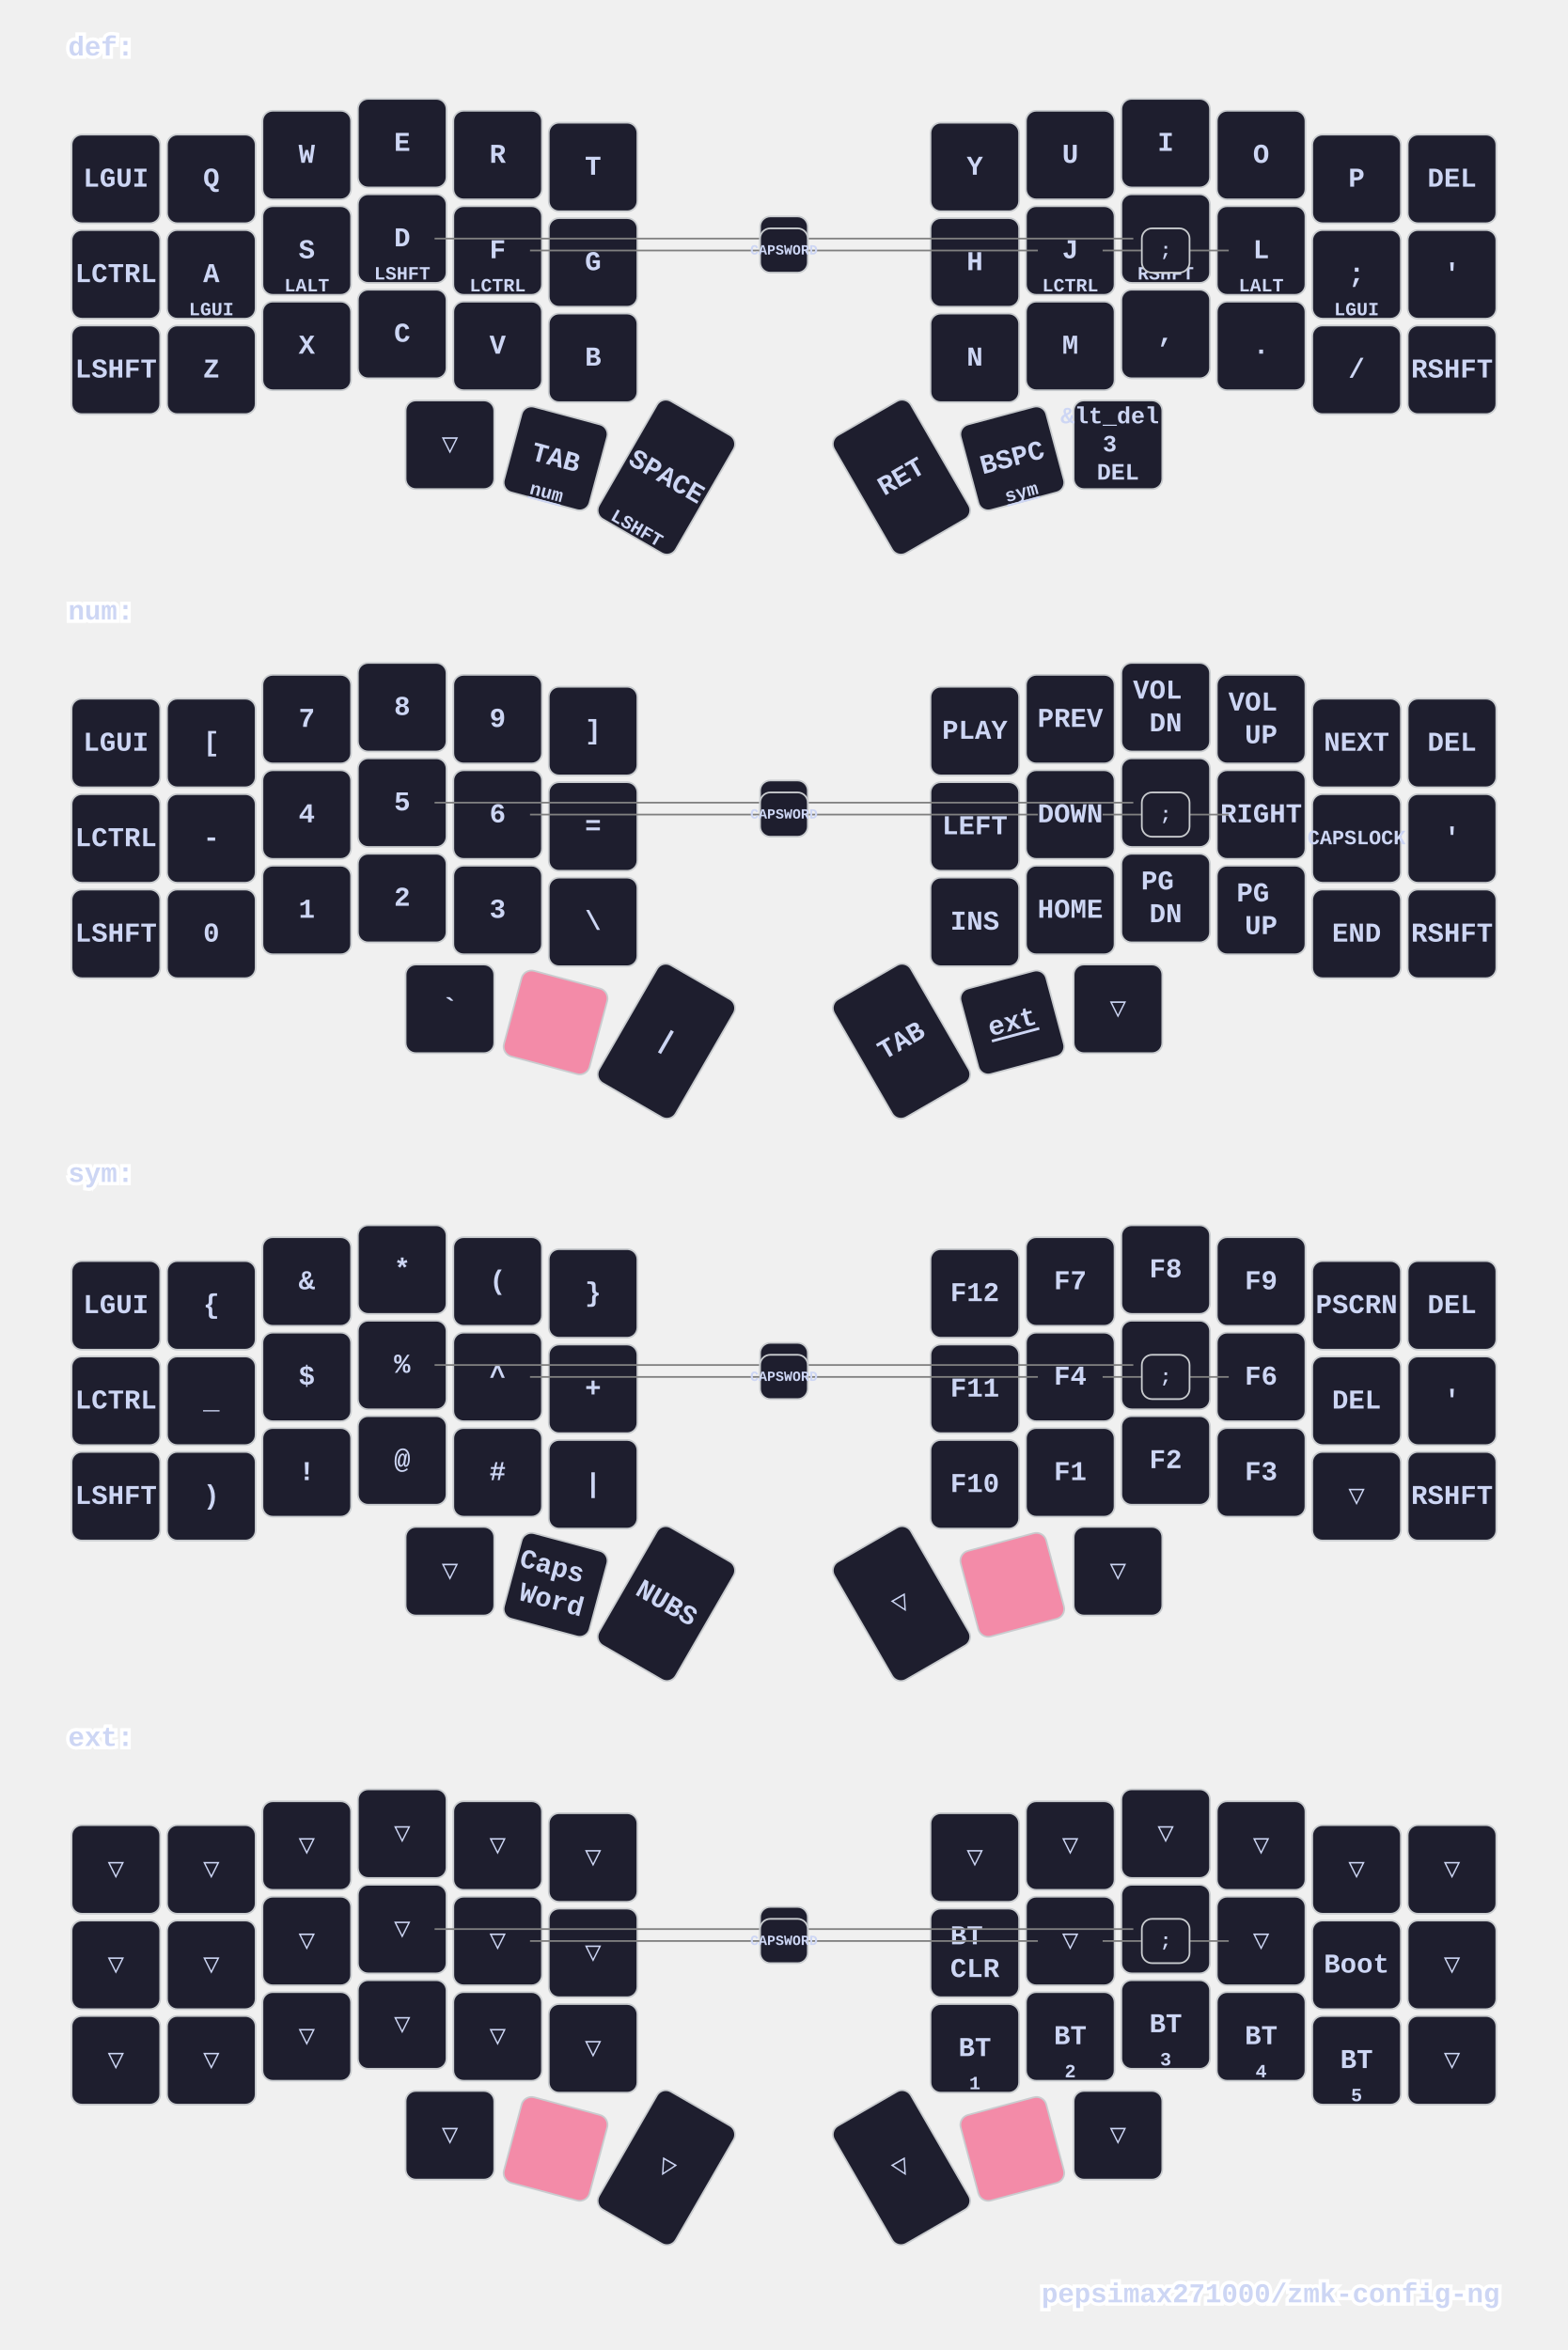
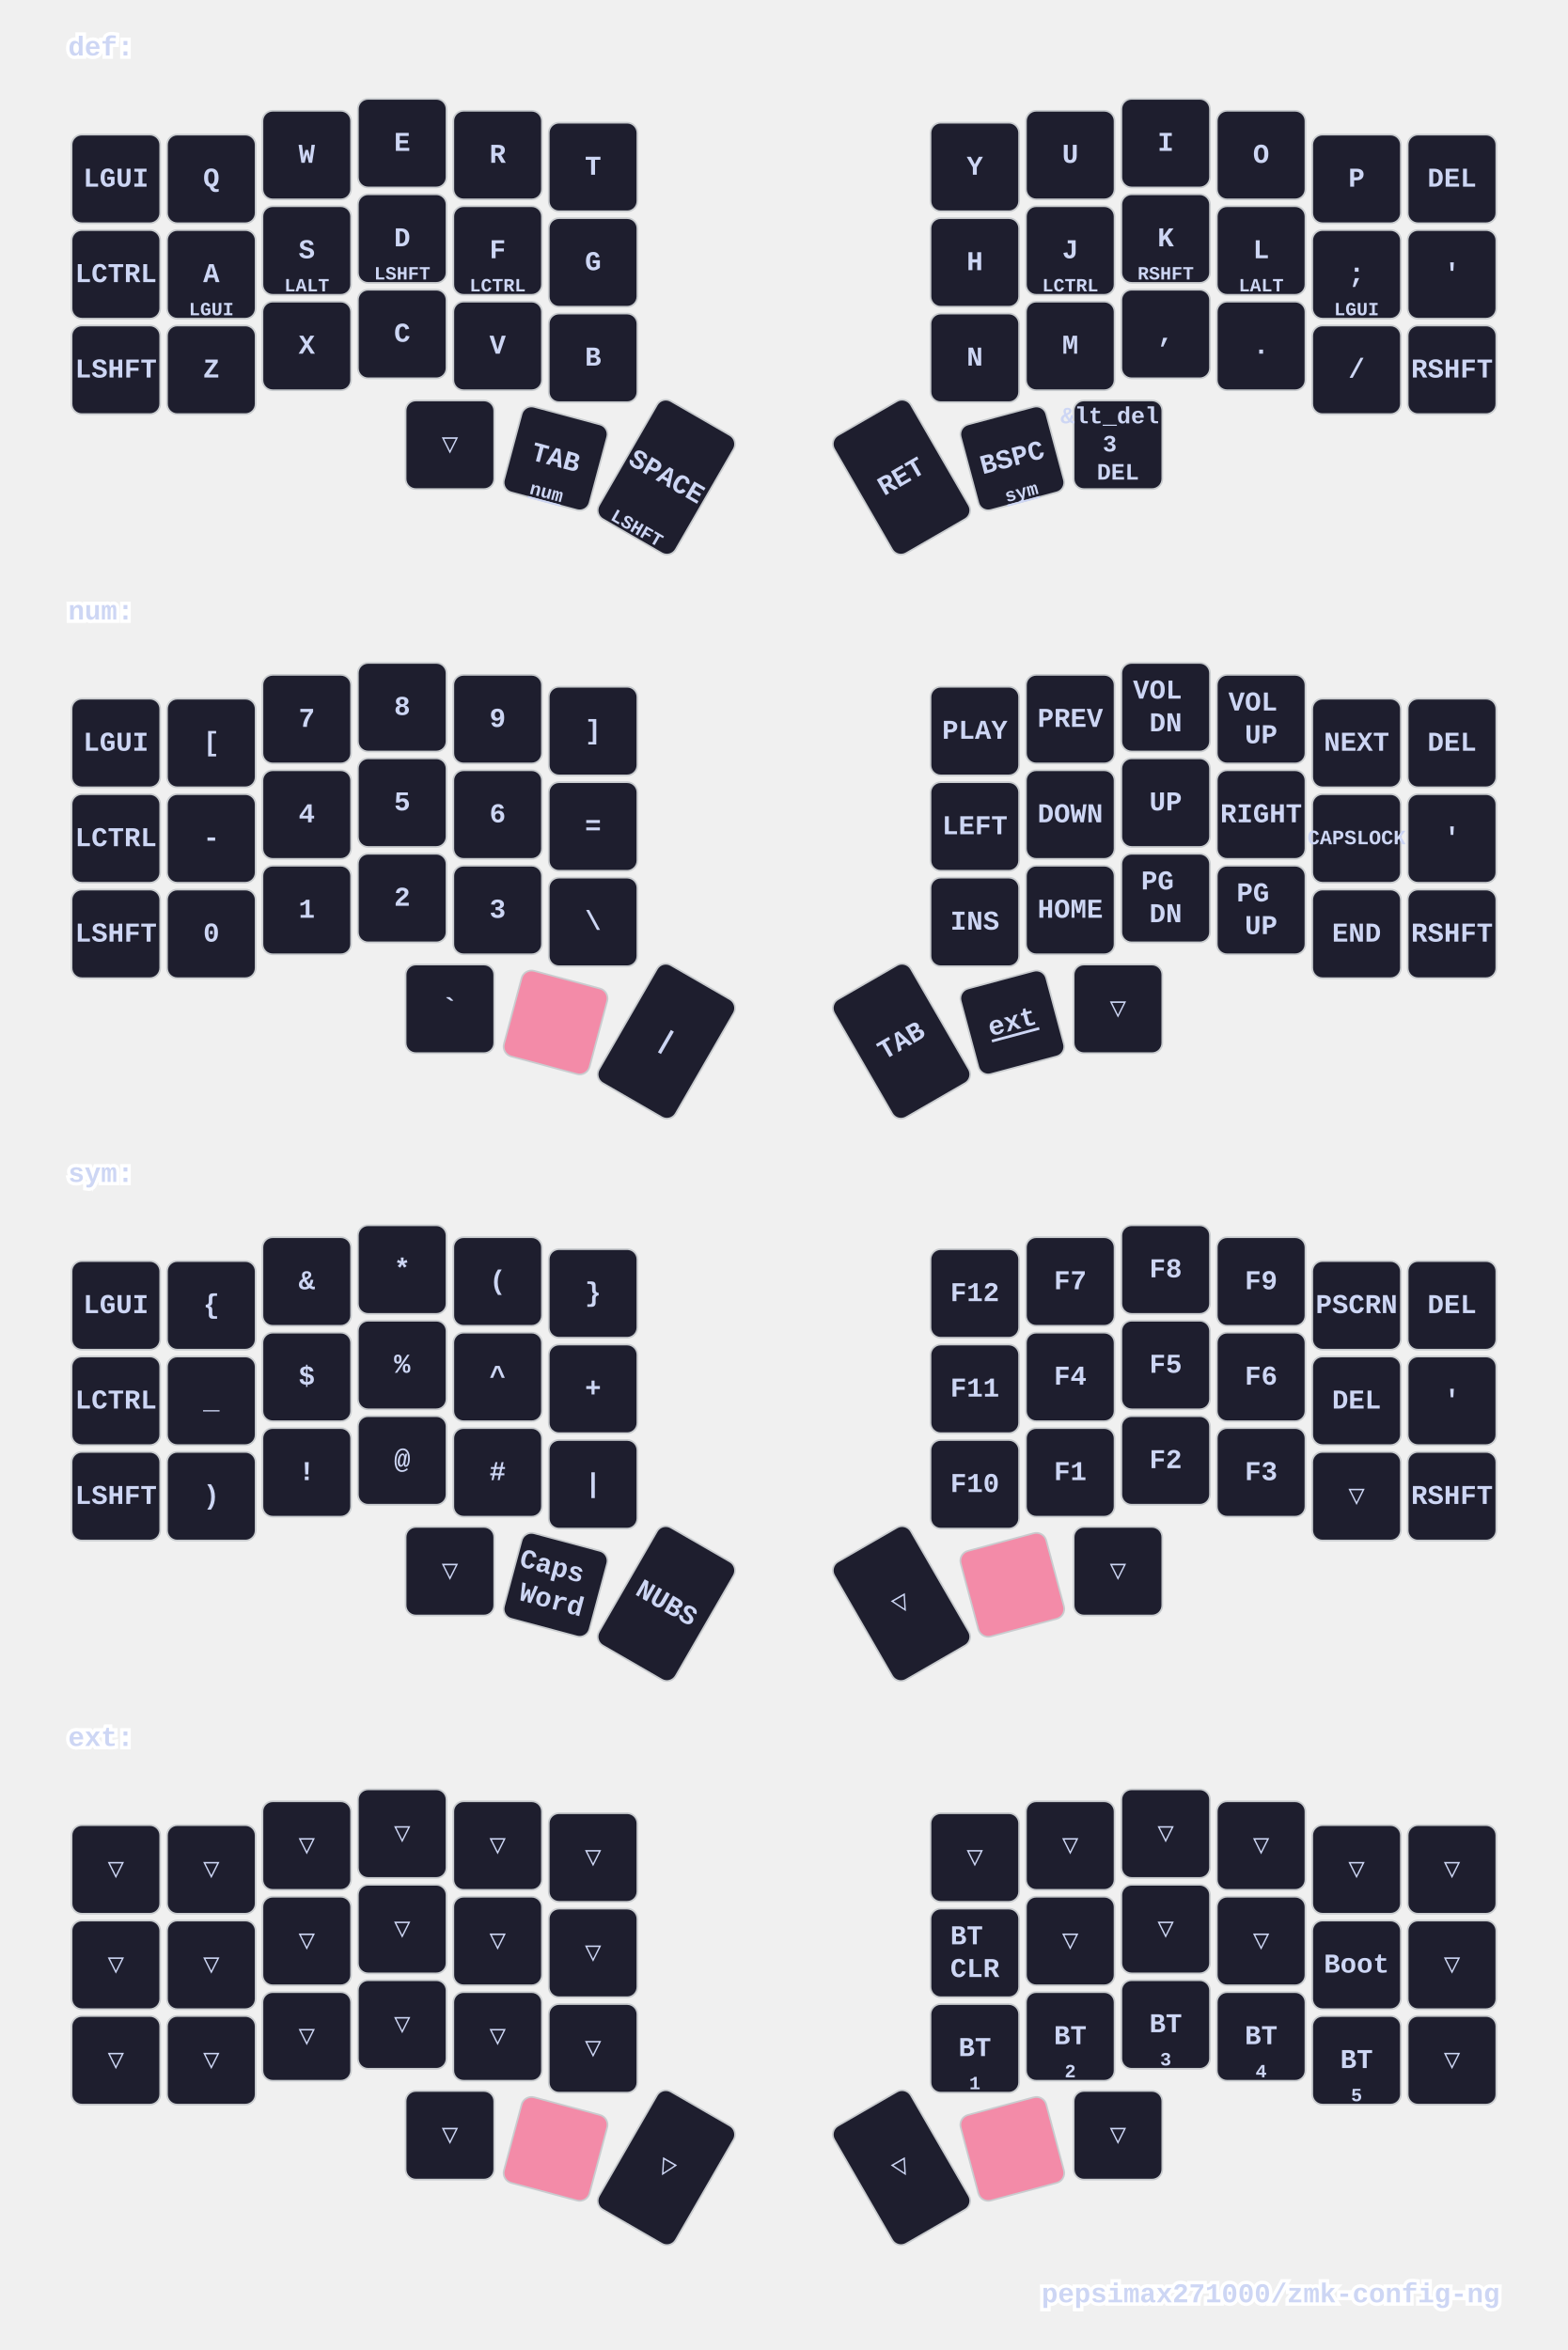
<svg xmlns="http://www.w3.org/2000/svg" width="920" height="1379" viewBox="0 0 920 1379" class="keymap">
  <style>/* inherit to force styles through use tags */
svg path {
    fill: inherit;
}

/* font and background color specifications */
svg.keymap {
    font-family: SFMono-Regular,Consolas,Liberation Mono,Menlo,monospace;
    font-size: 14px;
    font-kerning: normal;
    text-rendering: optimizeLegibility;
    fill: #24292e;
}

/* default key styling */
rect.key {
    fill: #f6f8fa;
}

rect.key, rect.combo {
    stroke: #c9cccf;
    stroke-width: 1;
}

/* default key side styling, only used is draw_key_sides is set */
rect.side {
    filter: brightness(90%);
}

/* color accent for combo boxes */
rect.combo, rect.combo-separate {
    fill: #cdf;
}

/* color accent for held keys */
rect.held, rect.combo.held {
    fill: #fdd;
}

/* color accent for ghost (optional) keys */
rect.ghost, rect.combo.ghost {
    stroke-dasharray: 4, 4;
    stroke-width: 2;
}

text {
    text-anchor: middle;
    dominant-baseline: middle;
}

/* styling for layer labels */
text.label {
    font-weight: bold;
    text-anchor: start;
    stroke: white;
    stroke-width: 4;
    paint-order: stroke;
}

/* styling for optional footer */
text.footer {
    text-anchor: end;
    dominant-baseline: auto;
    stroke: white;
    stroke-width: 4;
    paint-order: stroke;
}

/* styling for combo tap, and key non-tap label text */
text.combo, text.hold, text.shifted, text.left, text.right, text.tl, text.tr, text.bl, text.br {
    font-size: 11px;
}

text.hold, text.bl, text.br {
    text-anchor: middle;
    dominant-baseline: auto;
}

text.shifted, text.tl, text.tr {
    text-anchor: middle;
    dominant-baseline: hanging;
}

text.left, text.tl, text.bl {
    text-anchor: start;
}

text.right, text.tr, text.br {
    text-anchor: end;
}

text.layer-activator {
    text-decoration: underline;
}

/* styling for hold/shifted label text in combo box */
text.combo.hold, text.combo.shifted, text.combo.left, text.combo.right {
    font-size: 8px;
}

/* lighter symbol for transparent keys */
text.trans {
    fill: #7b7e81;
}

/* styling for combo dendrons */
path.combo {
    stroke-width: 1;
    stroke: gray;
    fill: none;
}

/* Start Tabler Icons Cleanup */
/* cannot use height/width with glyphs */
.icon-tabler &gt; path {
    fill: inherit;
    stroke: inherit;
    stroke-width: 2;
}
/* hide tabler's default box */
.icon-tabler &gt; path[stroke="none"][fill="none"] {
    visibility: hidden;
}
/* End Tabler Icons Cleanup */

/* For default sytles, see https://github.com/caksoylar/keymap-drawer/blob/main/keymap_drawer/config.py#L85 */

svg.keymap {
  font-family: Ubuntu Mono, Inconsolata, Consolas, Liberation Mono, Menlo, monospace;
  font-size: 16px;
  font-weight: bold;
  text-rendering: optimizeLegibility;
  fill: #cdd6f4;
}

/* Color accent for held keys
red = #f38ba8
green = #a6e3a1
blue = #89b4fa
yellow = #f9e2af
cyan = #94e2d5
magenta = #cba6f7
white = #cdd6f4
black = #11111b
grey = #1e1825
light grey = #9399b2
#fab387
*/
rect.key, rect.combo {
    fill: #1e1e2e;
}
rect.held, rect.combo.held {
    fill: #f38ba8;
}
text.label, text.footer, text.trans {
    fill: #cdd6f4;
}

/* Technique borrowed and extended from https://github.com/englmaxi/zmk-config/blob/master/keymap-drawer/config.yaml */
.sym_sub_text.tap {
  translate: -5px 2px;
  font-size: 20px;
}
.sym_sub_text.shifted {
  translate: 10px 13px;
  font-size: 10px;
  opacity: 1.0;
}
.combo.sym_sub_text.tap {
  translate: -1px 1px;
}
.combo.sym_sub_text.shifted {
  translate: 7px 5px;
  font-size: 10px;
  opacity: 1.0;
}

/* Toggle */
.toggle.shifted {
  translate: -10px 12px;
}

.toggle.hold {
  translate: 13px -23px;
}

/* Variant for tap-dances */
.tap_dance.tap {
  translate: -7px 0px;
  font-size: 12px;
}
.tap_dance.shifted {
  translate: 7px 17px;
  font-size: 12px;
  opacity: 1.0;
}

/* Variant for symbol next to symbol */
.sym_by_sym.tap {
  translate: -6px 0px;
}
.sym_by_sym.shifted {
  translate: 10px 12px;
  opacity: 1.0;
}

.combo.sym_by_sym.tap {
  translate: -35px 0px;
}
.combo.sym_by_sym.shifted {
  translate: 35px 20px;
  opacity: 1.0;
}

.combo.sym_by_sym.hold {
  visibility: hidden;
}

/* hide hold box for combo sym_by_sym */
.combo.sym_by_sym.hold &gt; path[stroke="none"][fill="none"] {
  visibility: hidden;
}
</style>
  <g transform="translate(40, 0)" class="layer-def">
    <text x="0" y="28" class="label" id="def">def:</text>
    <g transform="translate(0, 56)">
      <g transform="translate(28, 49)" class="key keypos-0">
        <rect rx="6" ry="6" x="-26" y="-26" width="52" height="52" class="key" />
        <text x="0" y="0" class="key tap">LGUI</text>
      </g>
      <g transform="translate(84, 49)" class="key keypos-1">
        <rect rx="6" ry="6" x="-26" y="-26" width="52" height="52" class="key" />
        <text x="0" y="0" class="key tap">Q</text>
      </g>
      <g transform="translate(140, 35)" class="key keypos-2">
        <rect rx="6" ry="6" x="-26" y="-26" width="52" height="52" class="key" />
        <text x="0" y="0" class="key tap">W</text>
      </g>
      <g transform="translate(196, 28)" class="key keypos-3">
        <rect rx="6" ry="6" x="-26" y="-26" width="52" height="52" class="key" />
        <text x="0" y="0" class="key tap">E</text>
      </g>
      <g transform="translate(252, 35)" class="key keypos-4">
        <rect rx="6" ry="6" x="-26" y="-26" width="52" height="52" class="key" />
        <text x="0" y="0" class="key tap">R</text>
      </g>
      <g transform="translate(308, 42)" class="key keypos-5">
        <rect rx="6" ry="6" x="-26" y="-26" width="52" height="52" class="key" />
        <text x="0" y="0" class="key tap">T</text>
      </g>
      <g transform="translate(532, 42)" class="key keypos-6">
        <rect rx="6" ry="6" x="-26" y="-26" width="52" height="52" class="key" />
        <text x="0" y="0" class="key tap">Y</text>
      </g>
      <g transform="translate(588, 35)" class="key keypos-7">
        <rect rx="6" ry="6" x="-26" y="-26" width="52" height="52" class="key" />
        <text x="0" y="0" class="key tap">U</text>
      </g>
      <g transform="translate(644, 28)" class="key keypos-8">
        <rect rx="6" ry="6" x="-26" y="-26" width="52" height="52" class="key" />
        <text x="0" y="0" class="key tap">I</text>
      </g>
      <g transform="translate(700, 35)" class="key keypos-9">
        <rect rx="6" ry="6" x="-26" y="-26" width="52" height="52" class="key" />
        <text x="0" y="0" class="key tap">O</text>
      </g>
      <g transform="translate(756, 49)" class="key keypos-10">
        <rect rx="6" ry="6" x="-26" y="-26" width="52" height="52" class="key" />
        <text x="0" y="0" class="key tap">P</text>
      </g>
      <g transform="translate(812, 49)" class="key keypos-11">
        <rect rx="6" ry="6" x="-26" y="-26" width="52" height="52" class="key" />
        <text x="0" y="0" class="key tap">DEL</text>
      </g>
      <g transform="translate(28, 105)" class="key keypos-12">
        <rect rx="6" ry="6" x="-26" y="-26" width="52" height="52" class="key" />
        <text x="0" y="0" class="key tap">LCTRL</text>
      </g>
      <g transform="translate(84, 105)" class="key keypos-13">
        <rect rx="6" ry="6" x="-26" y="-26" width="52" height="52" class="key" />
        <text x="0" y="0" class="key tap">A</text>
        <text x="0" y="24" class="key hold">LGUI</text>
      </g>
      <g transform="translate(140, 91)" class="key keypos-14">
        <rect rx="6" ry="6" x="-26" y="-26" width="52" height="52" class="key" />
        <text x="0" y="0" class="key tap">S</text>
        <text x="0" y="24" class="key hold">LALT</text>
      </g>
      <g transform="translate(196, 84)" class="key keypos-15">
        <rect rx="6" ry="6" x="-26" y="-26" width="52" height="52" class="key" />
        <text x="0" y="0" class="key tap">D</text>
        <text x="0" y="24" class="key hold">LSHFT</text>
      </g>
      <g transform="translate(252, 91)" class="key keypos-16">
        <rect rx="6" ry="6" x="-26" y="-26" width="52" height="52" class="key" />
        <text x="0" y="0" class="key tap">F</text>
        <text x="0" y="24" class="key hold">LCTRL</text>
      </g>
      <g transform="translate(308, 98)" class="key keypos-17">
        <rect rx="6" ry="6" x="-26" y="-26" width="52" height="52" class="key" />
        <text x="0" y="0" class="key tap">G</text>
      </g>
      <g transform="translate(532, 98)" class="key keypos-18">
        <rect rx="6" ry="6" x="-26" y="-26" width="52" height="52" class="key" />
        <text x="0" y="0" class="key tap">H</text>
      </g>
      <g transform="translate(588, 91)" class="key keypos-19">
        <rect rx="6" ry="6" x="-26" y="-26" width="52" height="52" class="key" />
        <text x="0" y="0" class="key tap">J</text>
        <text x="0" y="24" class="key hold">LCTRL</text>
      </g>
      <g transform="translate(644, 84)" class="key keypos-20">
        <rect rx="6" ry="6" x="-26" y="-26" width="52" height="52" class="key" />
        <text x="0" y="0" class="key tap">K</text>
        <text x="0" y="24" class="key hold">RSHFT</text>
      </g>
      <g transform="translate(700, 91)" class="key keypos-21">
        <rect rx="6" ry="6" x="-26" y="-26" width="52" height="52" class="key" />
        <text x="0" y="0" class="key tap">L</text>
        <text x="0" y="24" class="key hold">LALT</text>
      </g>
      <g transform="translate(756, 105)" class="key keypos-22">
        <rect rx="6" ry="6" x="-26" y="-26" width="52" height="52" class="key" />
        <text x="0" y="0" class="key tap">;</text>
        <text x="0" y="24" class="key hold">LGUI</text>
      </g>
      <g transform="translate(812, 105)" class="key keypos-23">
        <rect rx="6" ry="6" x="-26" y="-26" width="52" height="52" class="key" />
        <text x="0" y="0" class="key tap">'</text>
      </g>
      <g transform="translate(28, 161)" class="key keypos-24">
        <rect rx="6" ry="6" x="-26" y="-26" width="52" height="52" class="key" />
        <text x="0" y="0" class="key tap">LSHFT</text>
      </g>
      <g transform="translate(84, 161)" class="key keypos-25">
        <rect rx="6" ry="6" x="-26" y="-26" width="52" height="52" class="key" />
        <text x="0" y="0" class="key tap">Z</text>
      </g>
      <g transform="translate(140, 147)" class="key keypos-26">
        <rect rx="6" ry="6" x="-26" y="-26" width="52" height="52" class="key" />
        <text x="0" y="0" class="key tap">X</text>
      </g>
      <g transform="translate(196, 140)" class="key keypos-27">
        <rect rx="6" ry="6" x="-26" y="-26" width="52" height="52" class="key" />
        <text x="0" y="0" class="key tap">C</text>
      </g>
      <g transform="translate(252, 147)" class="key keypos-28">
        <rect rx="6" ry="6" x="-26" y="-26" width="52" height="52" class="key" />
        <text x="0" y="0" class="key tap">V</text>
      </g>
      <g transform="translate(308, 154)" class="key keypos-29">
        <rect rx="6" ry="6" x="-26" y="-26" width="52" height="52" class="key" />
        <text x="0" y="0" class="key tap">B</text>
      </g>
      <g transform="translate(532, 154)" class="key keypos-30">
        <rect rx="6" ry="6" x="-26" y="-26" width="52" height="52" class="key" />
        <text x="0" y="0" class="key tap">N</text>
      </g>
      <g transform="translate(588, 147)" class="key keypos-31">
        <rect rx="6" ry="6" x="-26" y="-26" width="52" height="52" class="key" />
        <text x="0" y="0" class="key tap">M</text>
      </g>
      <g transform="translate(644, 140)" class="key keypos-32">
        <rect rx="6" ry="6" x="-26" y="-26" width="52" height="52" class="key" />
        <text x="0" y="0" class="key tap">,</text>
      </g>
      <g transform="translate(700, 147)" class="key keypos-33">
        <rect rx="6" ry="6" x="-26" y="-26" width="52" height="52" class="key" />
        <text x="0" y="0" class="key tap">.</text>
      </g>
      <g transform="translate(756, 161)" class="key keypos-34">
        <rect rx="6" ry="6" x="-26" y="-26" width="52" height="52" class="key" />
        <text x="0" y="0" class="key tap">/</text>
      </g>
      <g transform="translate(812, 161)" class="key keypos-35">
        <rect rx="6" ry="6" x="-26" y="-26" width="52" height="52" class="key" />
        <text x="0" y="0" class="key tap">RSHFT</text>
      </g>
      <g transform="translate(224, 205)" class="key trans keypos-36">
        <rect rx="6" ry="6" x="-26" y="-26" width="52" height="52" class="key trans" />
        <text x="0" y="0" class="key trans tap">▽</text>
      </g>
      <g transform="translate(286, 213) rotate(15.0)" class="key keypos-37">
        <rect rx="6" ry="6" x="-26" y="-26" width="52" height="52" class="key" />
        <text x="0" y="0" class="key tap">TAB</text>
        <a href="#num">
          <text x="0" y="24" class="key hold layer-activator">num</text>
        </a>
      </g>
      <g transform="translate(351, 224) rotate(30.0)" class="key keypos-38">
        <rect rx="6" ry="6" x="-26" y="-40" width="52" height="80" class="key" />
        <text x="0" y="0" class="key tap">SPACE</text>
        <text x="0" y="38" class="key hold">LSHFT</text>
      </g>
      <g transform="translate(489, 224) rotate(-30.0)" class="key keypos-39">
        <rect rx="6" ry="6" x="-26" y="-40" width="52" height="80" class="key" />
        <text x="0" y="0" class="key tap">RET</text>
      </g>
      <g transform="translate(554, 213) rotate(-15.0)" class="key keypos-40">
        <rect rx="6" ry="6" x="-26" y="-26" width="52" height="52" class="key" />
        <text x="0" y="0" class="key tap">BSPC</text>
        <a href="#sym">
          <text x="0" y="24" class="key hold layer-activator">sym</text>
        </a>
      </g>
      <g transform="translate(616, 205)" class="key keypos-41">
        <rect rx="6" ry="6" x="-26" y="-26" width="52" height="52" class="key" />
        <text x="0" y="0" class="key tap">
          <tspan x="0" dy="-1.2em" style="font-size: 86%">&amp;lt_del</tspan>
          <tspan x="0" dy="1.2em" style="font-size: 86%">3</tspan>
          <tspan x="0" dy="1.2em" style="font-size: 86%">DEL</tspan>
        </text>
      </g>
-       <g class="combo combopos-0">
-         <path d="M420,84 l-205,0" class="combo" />
-         <path d="M420,84 l205,0" class="combo" />
-         <rect rx="6" ry="6" x="406" y="71" width="28" height="26" class="combo" />
-         <text x="420" y="84" class="combo tap">CAPS</text>
-       </g>
-       <g class="combo combopos-1">
-         <path d="M420,91 l-149,0" class="combo" />
-         <path d="M420,91 l149,0" class="combo" />
-         <rect rx="6" ry="6" x="406" y="78" width="28" height="26" class="combo" />
-         <text x="420" y="91" class="combo tap">
-           <tspan style="font-size: 75%">CAPSWORD</tspan>
-         </text>
-       </g>
-       <g class="combo combopos-2">
-         <path d="M644,91 l37,0" class="combo" />
-         <path d="M644,91 l-37,0" class="combo" />
-         <rect rx="6" ry="6" x="630" y="78" width="28" height="26" class="combo" />
-         <text x="644" y="91" class="combo tap">;</text>
-       </g>
    </g>
  </g>
  <g transform="translate(40, 331)" class="layer-num">
    <text x="0" y="28" class="label" id="num">num:</text>
    <g transform="translate(0, 56)">
      <g transform="translate(28, 49)" class="key keypos-0">
        <rect rx="6" ry="6" x="-26" y="-26" width="52" height="52" class="key" />
        <text x="0" y="0" class="key tap">LGUI</text>
      </g>
      <g transform="translate(84, 49)" class="key keypos-1">
        <rect rx="6" ry="6" x="-26" y="-26" width="52" height="52" class="key" />
        <text x="0" y="0" class="key tap">[</text>
      </g>
      <g transform="translate(140, 35)" class="key keypos-2">
        <rect rx="6" ry="6" x="-26" y="-26" width="52" height="52" class="key" />
        <text x="0" y="0" class="key tap">7</text>
      </g>
      <g transform="translate(196, 28)" class="key keypos-3">
        <rect rx="6" ry="6" x="-26" y="-26" width="52" height="52" class="key" />
        <text x="0" y="0" class="key tap">8</text>
      </g>
      <g transform="translate(252, 35)" class="key keypos-4">
        <rect rx="6" ry="6" x="-26" y="-26" width="52" height="52" class="key" />
        <text x="0" y="0" class="key tap">9</text>
      </g>
      <g transform="translate(308, 42)" class="key keypos-5">
        <rect rx="6" ry="6" x="-26" y="-26" width="52" height="52" class="key" />
        <text x="0" y="0" class="key tap">]</text>
      </g>
      <g transform="translate(532, 42)" class="key keypos-6">
        <rect rx="6" ry="6" x="-26" y="-26" width="52" height="52" class="key" />
        <text x="0" y="0" class="key tap">PLAY</text>
      </g>
      <g transform="translate(588, 35)" class="key keypos-7">
        <rect rx="6" ry="6" x="-26" y="-26" width="52" height="52" class="key" />
        <text x="0" y="0" class="key tap">PREV</text>
      </g>
      <g transform="translate(644, 28)" class="key keypos-8">
        <rect rx="6" ry="6" x="-26" y="-26" width="52" height="52" class="key" />
        <text x="0" y="0" class="key tap">
          <tspan x="0" dy="-0.6em">VOL</tspan>
          <tspan x="0" dy="1.2em">DN</tspan>
        </text>
      </g>
      <g transform="translate(700, 35)" class="key keypos-9">
        <rect rx="6" ry="6" x="-26" y="-26" width="52" height="52" class="key" />
        <text x="0" y="0" class="key tap">
          <tspan x="0" dy="-0.6em">VOL</tspan>
          <tspan x="0" dy="1.2em">UP</tspan>
        </text>
      </g>
      <g transform="translate(756, 49)" class="key keypos-10">
        <rect rx="6" ry="6" x="-26" y="-26" width="52" height="52" class="key" />
        <text x="0" y="0" class="key tap">NEXT</text>
      </g>
      <g transform="translate(812, 49)" class="key keypos-11">
        <rect rx="6" ry="6" x="-26" y="-26" width="52" height="52" class="key" />
        <text x="0" y="0" class="key tap">DEL</text>
      </g>
      <g transform="translate(28, 105)" class="key keypos-12">
        <rect rx="6" ry="6" x="-26" y="-26" width="52" height="52" class="key" />
        <text x="0" y="0" class="key tap">LCTRL</text>
      </g>
      <g transform="translate(84, 105)" class="key keypos-13">
        <rect rx="6" ry="6" x="-26" y="-26" width="52" height="52" class="key" />
        <text x="0" y="0" class="key tap">-</text>
      </g>
      <g transform="translate(140, 91)" class="key keypos-14">
        <rect rx="6" ry="6" x="-26" y="-26" width="52" height="52" class="key" />
        <text x="0" y="0" class="key tap">4</text>
      </g>
      <g transform="translate(196, 84)" class="key keypos-15">
        <rect rx="6" ry="6" x="-26" y="-26" width="52" height="52" class="key" />
        <text x="0" y="0" class="key tap">5</text>
      </g>
      <g transform="translate(252, 91)" class="key keypos-16">
        <rect rx="6" ry="6" x="-26" y="-26" width="52" height="52" class="key" />
        <text x="0" y="0" class="key tap">6</text>
      </g>
      <g transform="translate(308, 98)" class="key keypos-17">
        <rect rx="6" ry="6" x="-26" y="-26" width="52" height="52" class="key" />
        <text x="0" y="0" class="key tap">=</text>
      </g>
      <g transform="translate(532, 98)" class="key keypos-18">
        <rect rx="6" ry="6" x="-26" y="-26" width="52" height="52" class="key" />
        <text x="0" y="0" class="key tap">LEFT</text>
      </g>
      <g transform="translate(588, 91)" class="key keypos-19">
        <rect rx="6" ry="6" x="-26" y="-26" width="52" height="52" class="key" />
        <text x="0" y="0" class="key tap">DOWN</text>
      </g>
      <g transform="translate(644, 84)" class="key keypos-20">
        <rect rx="6" ry="6" x="-26" y="-26" width="52" height="52" class="key" />
        <text x="0" y="0" class="key tap">UP</text>
      </g>
      <g transform="translate(700, 91)" class="key keypos-21">
        <rect rx="6" ry="6" x="-26" y="-26" width="52" height="52" class="key" />
        <text x="0" y="0" class="key tap">RIGHT</text>
      </g>
      <g transform="translate(756, 105)" class="key keypos-22">
        <rect rx="6" ry="6" x="-26" y="-26" width="52" height="52" class="key" />
        <text x="0" y="0" class="key tap">
          <tspan style="font-size: 75%">CAPSLOCK</tspan>
        </text>
      </g>
      <g transform="translate(812, 105)" class="key keypos-23">
        <rect rx="6" ry="6" x="-26" y="-26" width="52" height="52" class="key" />
        <text x="0" y="0" class="key tap">'</text>
      </g>
      <g transform="translate(28, 161)" class="key keypos-24">
        <rect rx="6" ry="6" x="-26" y="-26" width="52" height="52" class="key" />
        <text x="0" y="0" class="key tap">LSHFT</text>
      </g>
      <g transform="translate(84, 161)" class="key keypos-25">
        <rect rx="6" ry="6" x="-26" y="-26" width="52" height="52" class="key" />
        <text x="0" y="0" class="key tap">0</text>
      </g>
      <g transform="translate(140, 147)" class="key keypos-26">
        <rect rx="6" ry="6" x="-26" y="-26" width="52" height="52" class="key" />
        <text x="0" y="0" class="key tap">1</text>
      </g>
      <g transform="translate(196, 140)" class="key keypos-27">
        <rect rx="6" ry="6" x="-26" y="-26" width="52" height="52" class="key" />
        <text x="0" y="0" class="key tap">2</text>
      </g>
      <g transform="translate(252, 147)" class="key keypos-28">
        <rect rx="6" ry="6" x="-26" y="-26" width="52" height="52" class="key" />
        <text x="0" y="0" class="key tap">3</text>
      </g>
      <g transform="translate(308, 154)" class="key keypos-29">
        <rect rx="6" ry="6" x="-26" y="-26" width="52" height="52" class="key" />
        <text x="0" y="0" class="key tap">\</text>
      </g>
      <g transform="translate(532, 154)" class="key keypos-30">
        <rect rx="6" ry="6" x="-26" y="-26" width="52" height="52" class="key" />
        <text x="0" y="0" class="key tap">INS</text>
      </g>
      <g transform="translate(588, 147)" class="key keypos-31">
        <rect rx="6" ry="6" x="-26" y="-26" width="52" height="52" class="key" />
        <text x="0" y="0" class="key tap">HOME</text>
      </g>
      <g transform="translate(644, 140)" class="key keypos-32">
        <rect rx="6" ry="6" x="-26" y="-26" width="52" height="52" class="key" />
        <text x="0" y="0" class="key tap">
          <tspan x="0" dy="-0.6em">PG</tspan>
          <tspan x="0" dy="1.2em">DN</tspan>
        </text>
      </g>
      <g transform="translate(700, 147)" class="key keypos-33">
        <rect rx="6" ry="6" x="-26" y="-26" width="52" height="52" class="key" />
        <text x="0" y="0" class="key tap">
          <tspan x="0" dy="-0.6em">PG</tspan>
          <tspan x="0" dy="1.2em">UP</tspan>
        </text>
      </g>
      <g transform="translate(756, 161)" class="key keypos-34">
        <rect rx="6" ry="6" x="-26" y="-26" width="52" height="52" class="key" />
        <text x="0" y="0" class="key tap">END</text>
      </g>
      <g transform="translate(812, 161)" class="key keypos-35">
        <rect rx="6" ry="6" x="-26" y="-26" width="52" height="52" class="key" />
        <text x="0" y="0" class="key tap">RSHFT</text>
      </g>
      <g transform="translate(224, 205)" class="key keypos-36">
        <rect rx="6" ry="6" x="-26" y="-26" width="52" height="52" class="key" />
        <text x="0" y="0" class="key tap">`</text>
      </g>
      <g transform="translate(286, 213) rotate(15.0)" class="key held keypos-37">
        <rect rx="6" ry="6" x="-26" y="-26" width="52" height="52" class="key held" />
      </g>
      <g transform="translate(351, 224) rotate(30.0)" class="key keypos-38">
        <rect rx="6" ry="6" x="-26" y="-40" width="52" height="80" class="key" />
        <text x="0" y="0" class="key tap">|</text>
      </g>
      <g transform="translate(489, 224) rotate(-30.0)" class="key keypos-39">
        <rect rx="6" ry="6" x="-26" y="-40" width="52" height="80" class="key" />
        <text x="0" y="0" class="key tap">TAB</text>
      </g>
      <g transform="translate(554, 213) rotate(-15.0)" class="key keypos-40">
        <rect rx="6" ry="6" x="-26" y="-26" width="52" height="52" class="key" />
        <a href="#ext">
          <text x="0" y="0" class="key tap layer-activator">ext</text>
        </a>
      </g>
      <g transform="translate(616, 205)" class="key trans keypos-41">
        <rect rx="6" ry="6" x="-26" y="-26" width="52" height="52" class="key trans" />
        <text x="0" y="0" class="key trans tap">▽</text>
      </g>
-       <g class="combo combopos-0">
-         <path d="M420,84 l-205,0" class="combo" />
-         <path d="M420,84 l205,0" class="combo" />
-         <rect rx="6" ry="6" x="406" y="71" width="28" height="26" class="combo" />
-         <text x="420" y="84" class="combo tap">CAPS</text>
-       </g>
-       <g class="combo combopos-1">
-         <path d="M420,91 l-149,0" class="combo" />
-         <path d="M420,91 l149,0" class="combo" />
-         <rect rx="6" ry="6" x="406" y="78" width="28" height="26" class="combo" />
-         <text x="420" y="91" class="combo tap">
-           <tspan style="font-size: 75%">CAPSWORD</tspan>
-         </text>
-       </g>
-       <g class="combo combopos-2">
-         <path d="M644,91 l37,0" class="combo" />
-         <path d="M644,91 l-37,0" class="combo" />
-         <rect rx="6" ry="6" x="630" y="78" width="28" height="26" class="combo" />
-         <text x="644" y="91" class="combo tap">;</text>
-       </g>
    </g>
  </g>
  <g transform="translate(40, 661)" class="layer-sym">
    <text x="0" y="28" class="label" id="sym">sym:</text>
    <g transform="translate(0, 56)">
      <g transform="translate(28, 49)" class="key keypos-0">
        <rect rx="6" ry="6" x="-26" y="-26" width="52" height="52" class="key" />
        <text x="0" y="0" class="key tap">LGUI</text>
      </g>
      <g transform="translate(84, 49)" class="key keypos-1">
        <rect rx="6" ry="6" x="-26" y="-26" width="52" height="52" class="key" />
        <text x="0" y="0" class="key tap">{</text>
      </g>
      <g transform="translate(140, 35)" class="key keypos-2">
        <rect rx="6" ry="6" x="-26" y="-26" width="52" height="52" class="key" />
        <text x="0" y="0" class="key tap">&amp;</text>
      </g>
      <g transform="translate(196, 28)" class="key keypos-3">
        <rect rx="6" ry="6" x="-26" y="-26" width="52" height="52" class="key" />
        <text x="0" y="0" class="key tap">*</text>
      </g>
      <g transform="translate(252, 35)" class="key keypos-4">
        <rect rx="6" ry="6" x="-26" y="-26" width="52" height="52" class="key" />
        <text x="0" y="0" class="key tap">(</text>
      </g>
      <g transform="translate(308, 42)" class="key keypos-5">
        <rect rx="6" ry="6" x="-26" y="-26" width="52" height="52" class="key" />
        <text x="0" y="0" class="key tap">}</text>
      </g>
      <g transform="translate(532, 42)" class="key keypos-6">
        <rect rx="6" ry="6" x="-26" y="-26" width="52" height="52" class="key" />
        <text x="0" y="0" class="key tap">F12</text>
      </g>
      <g transform="translate(588, 35)" class="key keypos-7">
        <rect rx="6" ry="6" x="-26" y="-26" width="52" height="52" class="key" />
        <text x="0" y="0" class="key tap">F7</text>
      </g>
      <g transform="translate(644, 28)" class="key keypos-8">
        <rect rx="6" ry="6" x="-26" y="-26" width="52" height="52" class="key" />
        <text x="0" y="0" class="key tap">F8</text>
      </g>
      <g transform="translate(700, 35)" class="key keypos-9">
        <rect rx="6" ry="6" x="-26" y="-26" width="52" height="52" class="key" />
        <text x="0" y="0" class="key tap">F9</text>
      </g>
      <g transform="translate(756, 49)" class="key keypos-10">
        <rect rx="6" ry="6" x="-26" y="-26" width="52" height="52" class="key" />
        <text x="0" y="0" class="key tap">PSCRN</text>
      </g>
      <g transform="translate(812, 49)" class="key keypos-11">
        <rect rx="6" ry="6" x="-26" y="-26" width="52" height="52" class="key" />
        <text x="0" y="0" class="key tap">DEL</text>
      </g>
      <g transform="translate(28, 105)" class="key keypos-12">
        <rect rx="6" ry="6" x="-26" y="-26" width="52" height="52" class="key" />
        <text x="0" y="0" class="key tap">LCTRL</text>
      </g>
      <g transform="translate(84, 105)" class="key keypos-13">
        <rect rx="6" ry="6" x="-26" y="-26" width="52" height="52" class="key" />
        <text x="0" y="0" class="key tap">_</text>
      </g>
      <g transform="translate(140, 91)" class="key keypos-14">
        <rect rx="6" ry="6" x="-26" y="-26" width="52" height="52" class="key" />
        <text x="0" y="0" class="key tap">$</text>
      </g>
      <g transform="translate(196, 84)" class="key keypos-15">
        <rect rx="6" ry="6" x="-26" y="-26" width="52" height="52" class="key" />
        <text x="0" y="0" class="key tap">%</text>
      </g>
      <g transform="translate(252, 91)" class="key keypos-16">
        <rect rx="6" ry="6" x="-26" y="-26" width="52" height="52" class="key" />
        <text x="0" y="0" class="key tap">^</text>
      </g>
      <g transform="translate(308, 98)" class="key keypos-17">
        <rect rx="6" ry="6" x="-26" y="-26" width="52" height="52" class="key" />
        <text x="0" y="0" class="key tap">+</text>
      </g>
      <g transform="translate(532, 98)" class="key keypos-18">
        <rect rx="6" ry="6" x="-26" y="-26" width="52" height="52" class="key" />
        <text x="0" y="0" class="key tap">F11</text>
      </g>
      <g transform="translate(588, 91)" class="key keypos-19">
        <rect rx="6" ry="6" x="-26" y="-26" width="52" height="52" class="key" />
        <text x="0" y="0" class="key tap">F4</text>
      </g>
      <g transform="translate(644, 84)" class="key keypos-20">
        <rect rx="6" ry="6" x="-26" y="-26" width="52" height="52" class="key" />
        <text x="0" y="0" class="key tap">F5</text>
      </g>
      <g transform="translate(700, 91)" class="key keypos-21">
        <rect rx="6" ry="6" x="-26" y="-26" width="52" height="52" class="key" />
        <text x="0" y="0" class="key tap">F6</text>
      </g>
      <g transform="translate(756, 105)" class="key keypos-22">
        <rect rx="6" ry="6" x="-26" y="-26" width="52" height="52" class="key" />
        <text x="0" y="0" class="key tap">DEL</text>
      </g>
      <g transform="translate(812, 105)" class="key keypos-23">
        <rect rx="6" ry="6" x="-26" y="-26" width="52" height="52" class="key" />
        <text x="0" y="0" class="key tap">'</text>
      </g>
      <g transform="translate(28, 161)" class="key keypos-24">
        <rect rx="6" ry="6" x="-26" y="-26" width="52" height="52" class="key" />
        <text x="0" y="0" class="key tap">LSHFT</text>
      </g>
      <g transform="translate(84, 161)" class="key keypos-25">
        <rect rx="6" ry="6" x="-26" y="-26" width="52" height="52" class="key" />
        <text x="0" y="0" class="key tap">)</text>
      </g>
      <g transform="translate(140, 147)" class="key keypos-26">
        <rect rx="6" ry="6" x="-26" y="-26" width="52" height="52" class="key" />
        <text x="0" y="0" class="key tap">!</text>
      </g>
      <g transform="translate(196, 140)" class="key keypos-27">
        <rect rx="6" ry="6" x="-26" y="-26" width="52" height="52" class="key" />
        <text x="0" y="0" class="key tap">@</text>
      </g>
      <g transform="translate(252, 147)" class="key keypos-28">
        <rect rx="6" ry="6" x="-26" y="-26" width="52" height="52" class="key" />
        <text x="0" y="0" class="key tap">#</text>
      </g>
      <g transform="translate(308, 154)" class="key keypos-29">
        <rect rx="6" ry="6" x="-26" y="-26" width="52" height="52" class="key" />
        <text x="0" y="0" class="key tap">|</text>
      </g>
      <g transform="translate(532, 154)" class="key keypos-30">
        <rect rx="6" ry="6" x="-26" y="-26" width="52" height="52" class="key" />
        <text x="0" y="0" class="key tap">F10</text>
      </g>
      <g transform="translate(588, 147)" class="key keypos-31">
        <rect rx="6" ry="6" x="-26" y="-26" width="52" height="52" class="key" />
        <text x="0" y="0" class="key tap">F1</text>
      </g>
      <g transform="translate(644, 140)" class="key keypos-32">
        <rect rx="6" ry="6" x="-26" y="-26" width="52" height="52" class="key" />
        <text x="0" y="0" class="key tap">F2</text>
      </g>
      <g transform="translate(700, 147)" class="key keypos-33">
        <rect rx="6" ry="6" x="-26" y="-26" width="52" height="52" class="key" />
        <text x="0" y="0" class="key tap">F3</text>
      </g>
      <g transform="translate(756, 161)" class="key trans keypos-34">
        <rect rx="6" ry="6" x="-26" y="-26" width="52" height="52" class="key trans" />
        <text x="0" y="0" class="key trans tap">▽</text>
      </g>
      <g transform="translate(812, 161)" class="key keypos-35">
        <rect rx="6" ry="6" x="-26" y="-26" width="52" height="52" class="key" />
        <text x="0" y="0" class="key tap">RSHFT</text>
      </g>
      <g transform="translate(224, 205)" class="key trans keypos-36">
        <rect rx="6" ry="6" x="-26" y="-26" width="52" height="52" class="key trans" />
        <text x="0" y="0" class="key trans tap">▽</text>
      </g>
      <g transform="translate(286, 213) rotate(15.0)" class="key keypos-37">
        <rect rx="6" ry="6" x="-26" y="-26" width="52" height="52" class="key" />
        <text x="0" y="0" class="key tap">
          <tspan x="0" dy="-0.6em">Caps</tspan>
          <tspan x="0" dy="1.2em">Word</tspan>
        </text>
      </g>
      <g transform="translate(351, 224) rotate(30.0)" class="key keypos-38">
        <rect rx="6" ry="6" x="-26" y="-40" width="52" height="80" class="key" />
        <text x="0" y="0" class="key tap">NUBS</text>
      </g>
      <g transform="translate(489, 224) rotate(-30.0)" class="key trans keypos-39">
        <rect rx="6" ry="6" x="-26" y="-40" width="52" height="80" class="key trans" />
        <text x="0" y="0" class="key trans tap">▽</text>
      </g>
      <g transform="translate(554, 213) rotate(-15.0)" class="key held keypos-40">
        <rect rx="6" ry="6" x="-26" y="-26" width="52" height="52" class="key held" />
      </g>
      <g transform="translate(616, 205)" class="key trans keypos-41">
        <rect rx="6" ry="6" x="-26" y="-26" width="52" height="52" class="key trans" />
        <text x="0" y="0" class="key trans tap">▽</text>
      </g>
-       <g class="combo combopos-0">
-         <path d="M420,84 l-205,0" class="combo" />
-         <path d="M420,84 l205,0" class="combo" />
-         <rect rx="6" ry="6" x="406" y="71" width="28" height="26" class="combo" />
-         <text x="420" y="84" class="combo tap">CAPS</text>
-       </g>
-       <g class="combo combopos-1">
-         <path d="M420,91 l-149,0" class="combo" />
-         <path d="M420,91 l149,0" class="combo" />
-         <rect rx="6" ry="6" x="406" y="78" width="28" height="26" class="combo" />
-         <text x="420" y="91" class="combo tap">
-           <tspan style="font-size: 75%">CAPSWORD</tspan>
-         </text>
-       </g>
-       <g class="combo combopos-2">
-         <path d="M644,91 l37,0" class="combo" />
-         <path d="M644,91 l-37,0" class="combo" />
-         <rect rx="6" ry="6" x="630" y="78" width="28" height="26" class="combo" />
-         <text x="644" y="91" class="combo tap">;</text>
-       </g>
    </g>
  </g>
  <g transform="translate(40, 992)" class="layer-ext">
    <text x="0" y="28" class="label" id="ext">ext:</text>
    <g transform="translate(0, 56)">
      <g transform="translate(28, 49)" class="key trans keypos-0">
        <rect rx="6" ry="6" x="-26" y="-26" width="52" height="52" class="key trans" />
        <text x="0" y="0" class="key trans tap">▽</text>
      </g>
      <g transform="translate(84, 49)" class="key trans keypos-1">
        <rect rx="6" ry="6" x="-26" y="-26" width="52" height="52" class="key trans" />
        <text x="0" y="0" class="key trans tap">▽</text>
      </g>
      <g transform="translate(140, 35)" class="key trans keypos-2">
        <rect rx="6" ry="6" x="-26" y="-26" width="52" height="52" class="key trans" />
        <text x="0" y="0" class="key trans tap">▽</text>
      </g>
      <g transform="translate(196, 28)" class="key trans keypos-3">
        <rect rx="6" ry="6" x="-26" y="-26" width="52" height="52" class="key trans" />
        <text x="0" y="0" class="key trans tap">▽</text>
      </g>
      <g transform="translate(252, 35)" class="key trans keypos-4">
        <rect rx="6" ry="6" x="-26" y="-26" width="52" height="52" class="key trans" />
        <text x="0" y="0" class="key trans tap">▽</text>
      </g>
      <g transform="translate(308, 42)" class="key trans keypos-5">
        <rect rx="6" ry="6" x="-26" y="-26" width="52" height="52" class="key trans" />
        <text x="0" y="0" class="key trans tap">▽</text>
      </g>
      <g transform="translate(532, 42)" class="key trans keypos-6">
        <rect rx="6" ry="6" x="-26" y="-26" width="52" height="52" class="key trans" />
        <text x="0" y="0" class="key trans tap">▽</text>
      </g>
      <g transform="translate(588, 35)" class="key trans keypos-7">
        <rect rx="6" ry="6" x="-26" y="-26" width="52" height="52" class="key trans" />
        <text x="0" y="0" class="key trans tap">▽</text>
      </g>
      <g transform="translate(644, 28)" class="key trans keypos-8">
        <rect rx="6" ry="6" x="-26" y="-26" width="52" height="52" class="key trans" />
        <text x="0" y="0" class="key trans tap">▽</text>
      </g>
      <g transform="translate(700, 35)" class="key trans keypos-9">
        <rect rx="6" ry="6" x="-26" y="-26" width="52" height="52" class="key trans" />
        <text x="0" y="0" class="key trans tap">▽</text>
      </g>
      <g transform="translate(756, 49)" class="key trans keypos-10">
        <rect rx="6" ry="6" x="-26" y="-26" width="52" height="52" class="key trans" />
        <text x="0" y="0" class="key trans tap">▽</text>
      </g>
      <g transform="translate(812, 49)" class="key trans keypos-11">
        <rect rx="6" ry="6" x="-26" y="-26" width="52" height="52" class="key trans" />
        <text x="0" y="0" class="key trans tap">▽</text>
      </g>
      <g transform="translate(28, 105)" class="key trans keypos-12">
        <rect rx="6" ry="6" x="-26" y="-26" width="52" height="52" class="key trans" />
        <text x="0" y="0" class="key trans tap">▽</text>
      </g>
      <g transform="translate(84, 105)" class="key trans keypos-13">
        <rect rx="6" ry="6" x="-26" y="-26" width="52" height="52" class="key trans" />
        <text x="0" y="0" class="key trans tap">▽</text>
      </g>
      <g transform="translate(140, 91)" class="key trans keypos-14">
        <rect rx="6" ry="6" x="-26" y="-26" width="52" height="52" class="key trans" />
        <text x="0" y="0" class="key trans tap">▽</text>
      </g>
      <g transform="translate(196, 84)" class="key trans keypos-15">
        <rect rx="6" ry="6" x="-26" y="-26" width="52" height="52" class="key trans" />
        <text x="0" y="0" class="key trans tap">▽</text>
      </g>
      <g transform="translate(252, 91)" class="key trans keypos-16">
        <rect rx="6" ry="6" x="-26" y="-26" width="52" height="52" class="key trans" />
        <text x="0" y="0" class="key trans tap">▽</text>
      </g>
      <g transform="translate(308, 98)" class="key trans keypos-17">
        <rect rx="6" ry="6" x="-26" y="-26" width="52" height="52" class="key trans" />
        <text x="0" y="0" class="key trans tap">▽</text>
      </g>
      <g transform="translate(532, 98)" class="key keypos-18">
        <rect rx="6" ry="6" x="-26" y="-26" width="52" height="52" class="key" />
        <text x="0" y="0" class="key tap">
          <tspan x="0" dy="-0.6em">BT</tspan>
          <tspan x="0" dy="1.2em">CLR</tspan>
        </text>
      </g>
      <g transform="translate(588, 91)" class="key trans keypos-19">
        <rect rx="6" ry="6" x="-26" y="-26" width="52" height="52" class="key trans" />
        <text x="0" y="0" class="key trans tap">▽</text>
      </g>
      <g transform="translate(644, 84)" class="key trans keypos-20">
        <rect rx="6" ry="6" x="-26" y="-26" width="52" height="52" class="key trans" />
        <text x="0" y="0" class="key trans tap">▽</text>
      </g>
      <g transform="translate(700, 91)" class="key trans keypos-21">
        <rect rx="6" ry="6" x="-26" y="-26" width="52" height="52" class="key trans" />
        <text x="0" y="0" class="key trans tap">▽</text>
      </g>
      <g transform="translate(756, 105)" class="key keypos-22">
        <rect rx="6" ry="6" x="-26" y="-26" width="52" height="52" class="key" />
        <text x="0" y="0" class="key tap">Boot</text>
      </g>
      <g transform="translate(812, 105)" class="key trans keypos-23">
        <rect rx="6" ry="6" x="-26" y="-26" width="52" height="52" class="key trans" />
        <text x="0" y="0" class="key trans tap">▽</text>
      </g>
      <g transform="translate(28, 161)" class="key trans keypos-24">
        <rect rx="6" ry="6" x="-26" y="-26" width="52" height="52" class="key trans" />
        <text x="0" y="0" class="key trans tap">▽</text>
      </g>
      <g transform="translate(84, 161)" class="key trans keypos-25">
        <rect rx="6" ry="6" x="-26" y="-26" width="52" height="52" class="key trans" />
        <text x="0" y="0" class="key trans tap">▽</text>
      </g>
      <g transform="translate(140, 147)" class="key trans keypos-26">
        <rect rx="6" ry="6" x="-26" y="-26" width="52" height="52" class="key trans" />
        <text x="0" y="0" class="key trans tap">▽</text>
      </g>
      <g transform="translate(196, 140)" class="key trans keypos-27">
        <rect rx="6" ry="6" x="-26" y="-26" width="52" height="52" class="key trans" />
        <text x="0" y="0" class="key trans tap">▽</text>
      </g>
      <g transform="translate(252, 147)" class="key trans keypos-28">
        <rect rx="6" ry="6" x="-26" y="-26" width="52" height="52" class="key trans" />
        <text x="0" y="0" class="key trans tap">▽</text>
      </g>
      <g transform="translate(308, 154)" class="key trans keypos-29">
        <rect rx="6" ry="6" x="-26" y="-26" width="52" height="52" class="key trans" />
        <text x="0" y="0" class="key trans tap">▽</text>
      </g>
      <g transform="translate(532, 154)" class="key keypos-30">
        <rect rx="6" ry="6" x="-26" y="-26" width="52" height="52" class="key" />
        <text x="0" y="0" class="key tap">BT</text>
        <text x="0" y="24" class="key hold">1</text>
      </g>
      <g transform="translate(588, 147)" class="key keypos-31">
        <rect rx="6" ry="6" x="-26" y="-26" width="52" height="52" class="key" />
        <text x="0" y="0" class="key tap">BT</text>
        <text x="0" y="24" class="key hold">2</text>
      </g>
      <g transform="translate(644, 140)" class="key keypos-32">
        <rect rx="6" ry="6" x="-26" y="-26" width="52" height="52" class="key" />
        <text x="0" y="0" class="key tap">BT</text>
        <text x="0" y="24" class="key hold">3</text>
      </g>
      <g transform="translate(700, 147)" class="key keypos-33">
        <rect rx="6" ry="6" x="-26" y="-26" width="52" height="52" class="key" />
        <text x="0" y="0" class="key tap">BT</text>
        <text x="0" y="24" class="key hold">4</text>
      </g>
      <g transform="translate(756, 161)" class="key keypos-34">
        <rect rx="6" ry="6" x="-26" y="-26" width="52" height="52" class="key" />
        <text x="0" y="0" class="key tap">BT</text>
        <text x="0" y="24" class="key hold">5</text>
      </g>
      <g transform="translate(812, 161)" class="key trans keypos-35">
        <rect rx="6" ry="6" x="-26" y="-26" width="52" height="52" class="key trans" />
        <text x="0" y="0" class="key trans tap">▽</text>
      </g>
      <g transform="translate(224, 205)" class="key trans keypos-36">
        <rect rx="6" ry="6" x="-26" y="-26" width="52" height="52" class="key trans" />
        <text x="0" y="0" class="key trans tap">▽</text>
      </g>
      <g transform="translate(286, 213) rotate(15.0)" class="key held keypos-37">
        <rect rx="6" ry="6" x="-26" y="-26" width="52" height="52" class="key held" />
      </g>
      <g transform="translate(351, 224) rotate(30.0)" class="key trans keypos-38">
        <rect rx="6" ry="6" x="-26" y="-40" width="52" height="80" class="key trans" />
        <text x="0" y="0" class="key trans tap">▽</text>
      </g>
      <g transform="translate(489, 224) rotate(-30.0)" class="key trans keypos-39">
        <rect rx="6" ry="6" x="-26" y="-40" width="52" height="80" class="key trans" />
        <text x="0" y="0" class="key trans tap">▽</text>
      </g>
      <g transform="translate(554, 213) rotate(-15.0)" class="key held keypos-40">
        <rect rx="6" ry="6" x="-26" y="-26" width="52" height="52" class="key held" />
      </g>
      <g transform="translate(616, 205)" class="key trans keypos-41">
        <rect rx="6" ry="6" x="-26" y="-26" width="52" height="52" class="key trans" />
        <text x="0" y="0" class="key trans tap">▽</text>
      </g>
-       <g class="combo combopos-0">
-         <path d="M420,84 l-205,0" class="combo" />
-         <path d="M420,84 l205,0" class="combo" />
-         <rect rx="6" ry="6" x="406" y="71" width="28" height="26" class="combo" />
-         <text x="420" y="84" class="combo tap">CAPS</text>
-       </g>
-       <g class="combo combopos-1">
-         <path d="M420,91 l-149,0" class="combo" />
-         <path d="M420,91 l149,0" class="combo" />
-         <rect rx="6" ry="6" x="406" y="78" width="28" height="26" class="combo" />
-         <text x="420" y="91" class="combo tap">
-           <tspan style="font-size: 75%">CAPSWORD</tspan>
-         </text>
-       </g>
-       <g class="combo combopos-2">
-         <path d="M644,91 l37,0" class="combo" />
-         <path d="M644,91 l-37,0" class="combo" />
-         <rect rx="6" ry="6" x="630" y="78" width="28" height="26" class="combo" />
-         <text x="644" y="91" class="combo tap">;</text>
-       </g>
    </g>
  </g>
  <text x="880.0" y="1351.0" class="footer">pepsimax271000/zmk-config-ng</text>
</svg>
